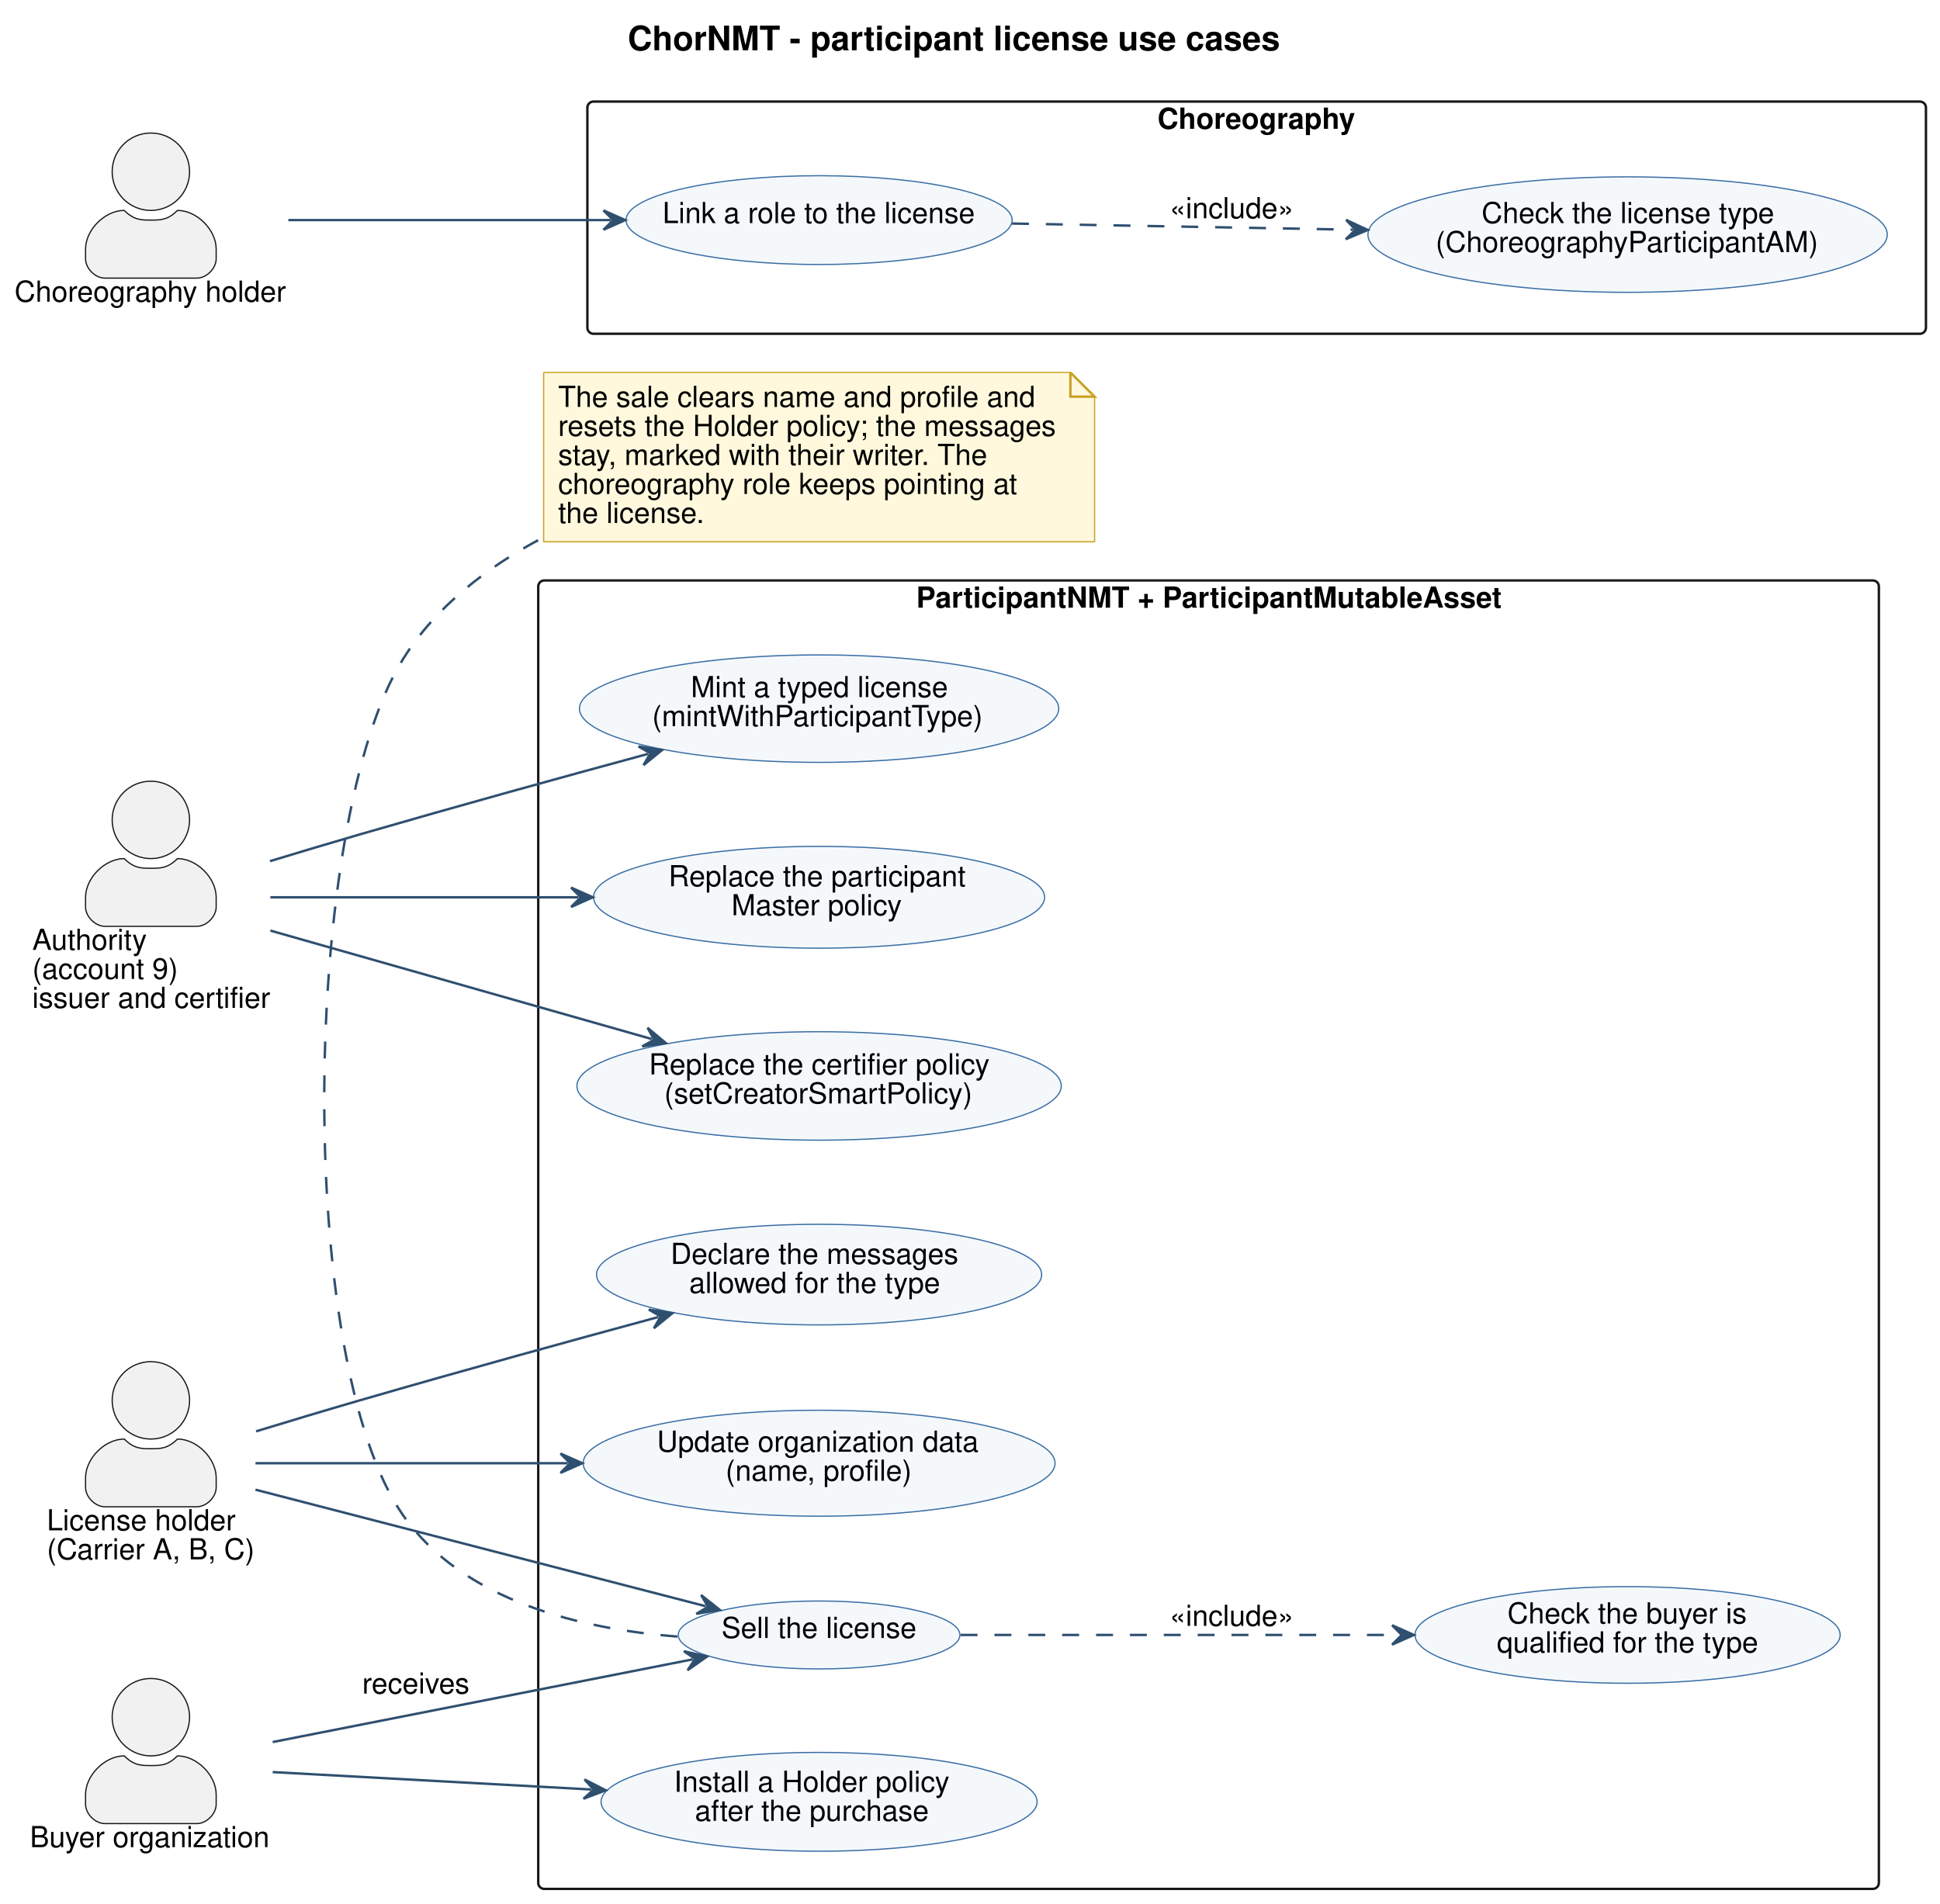
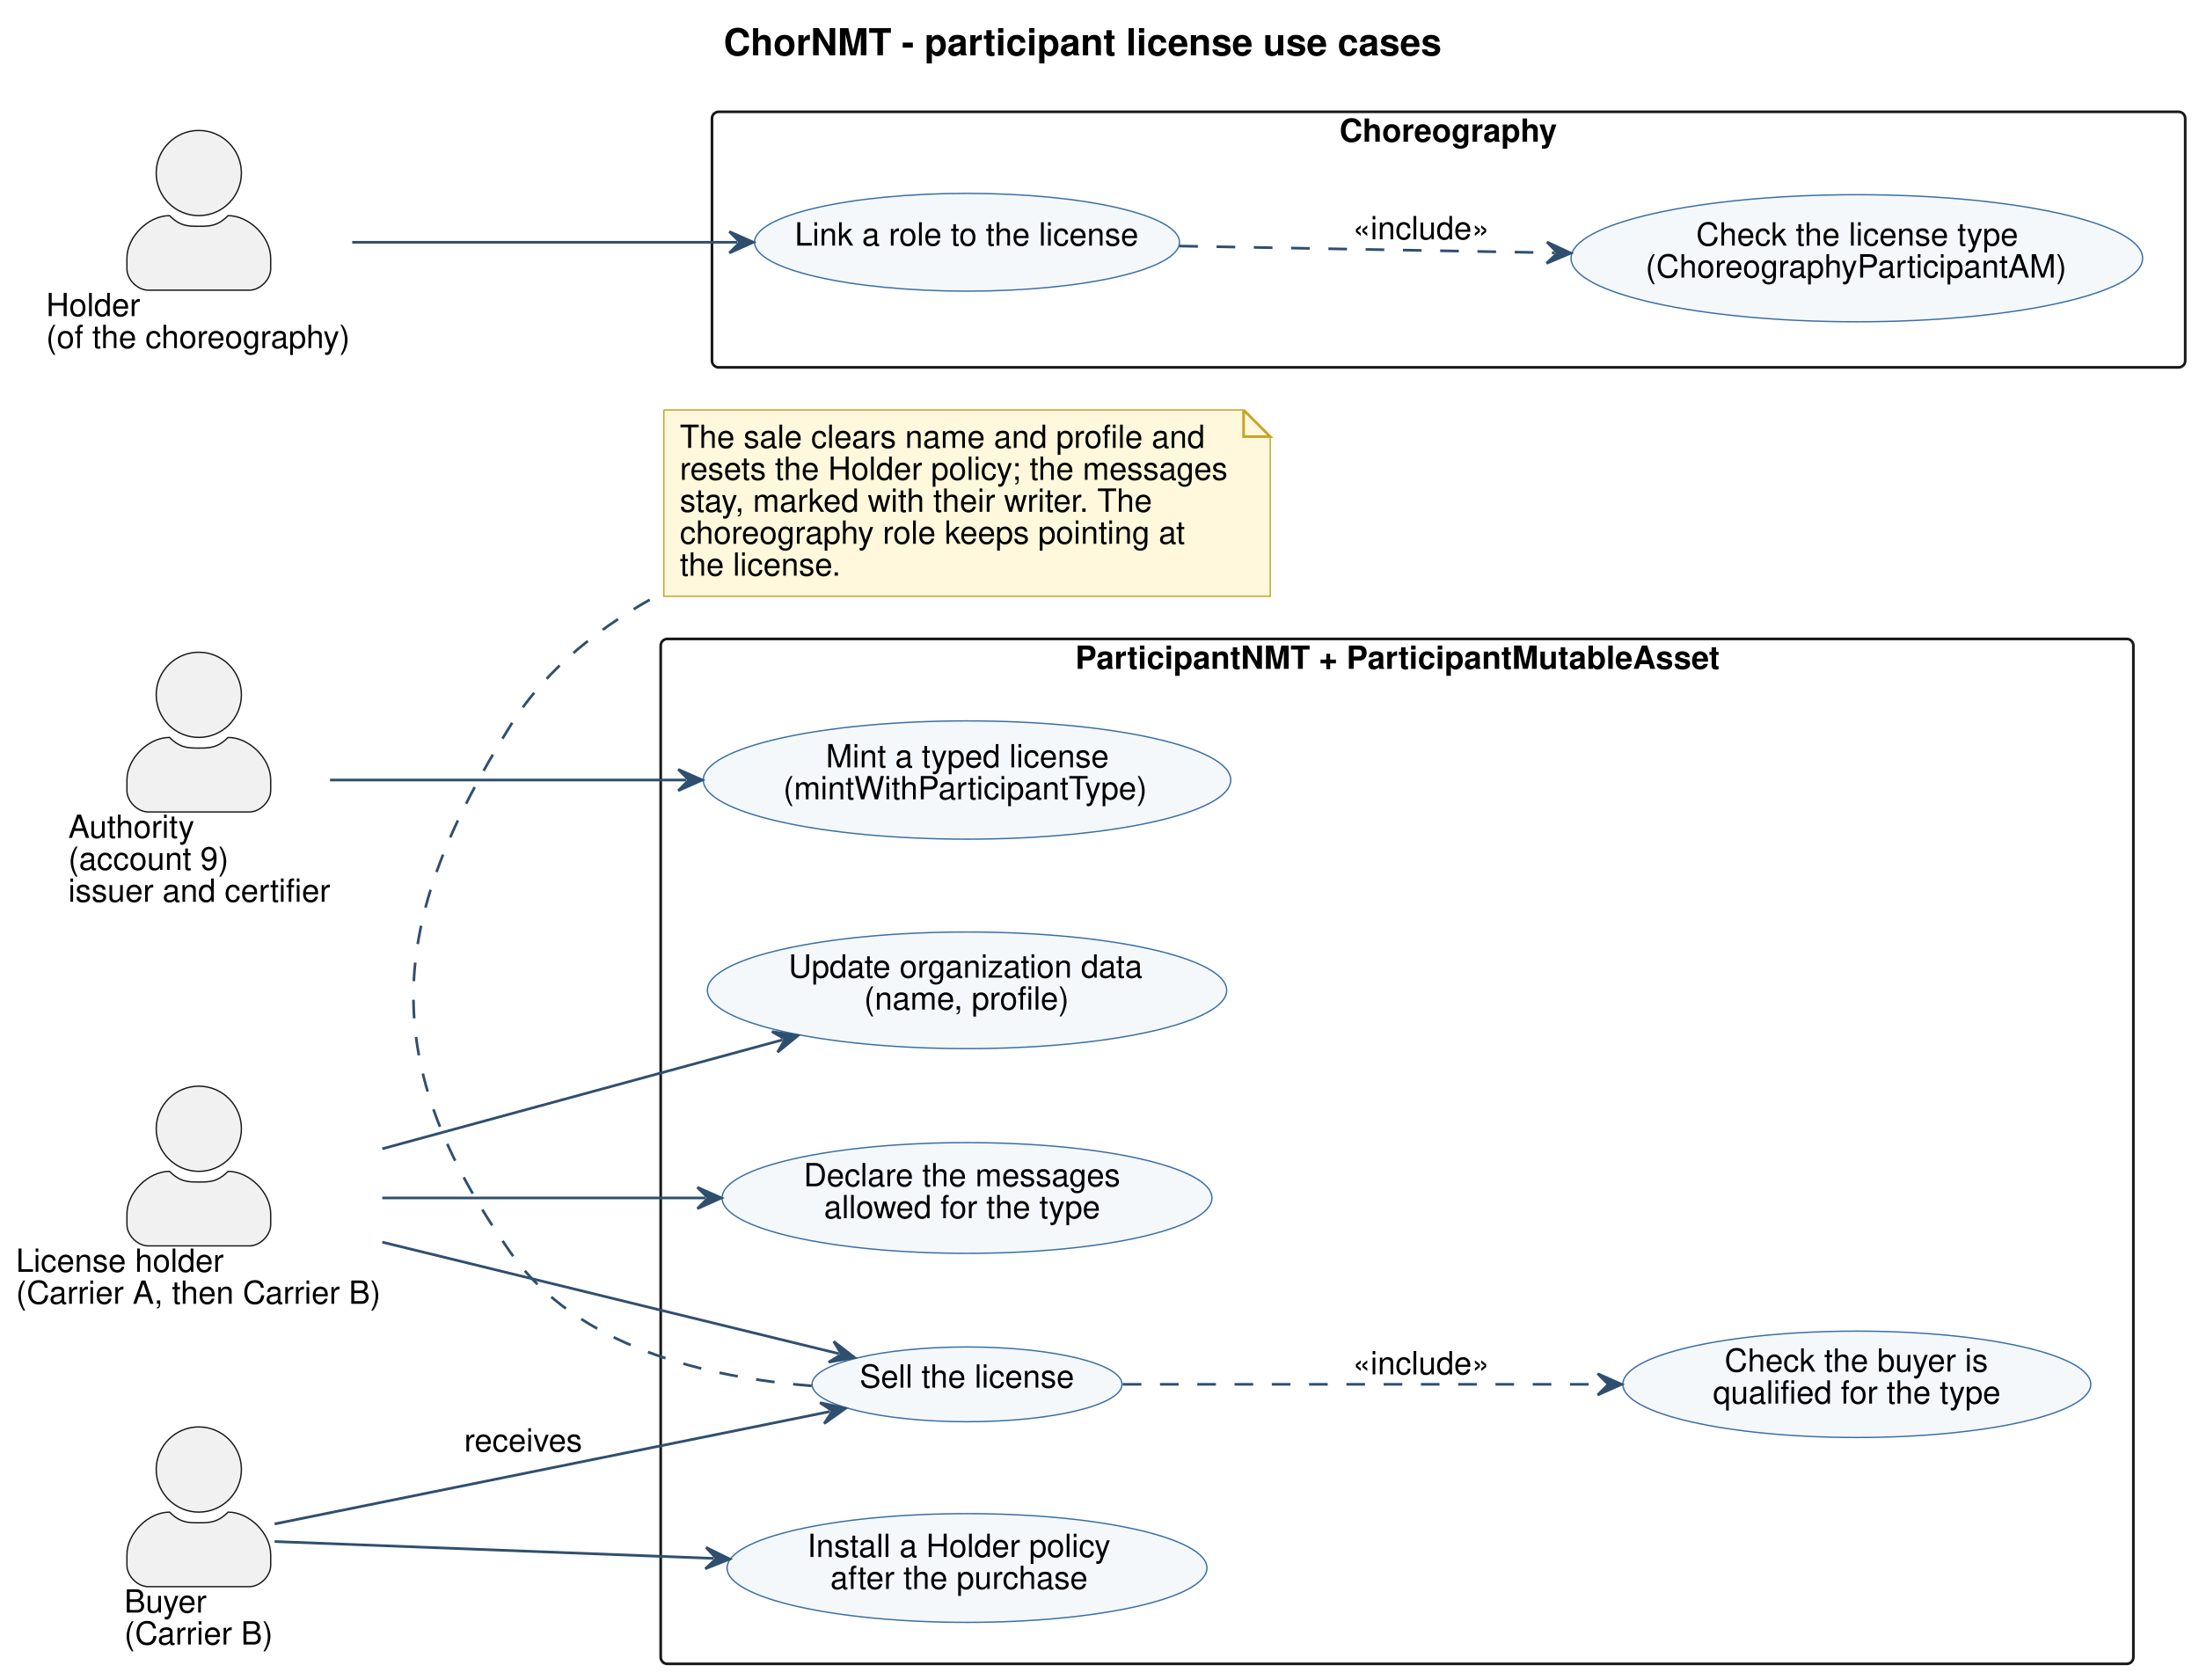
- <svg xmlns="http://www.w3.org/2000/svg" contentStyleType="text/css" height="787px" preserveAspectRatio="none" style="width:802px;height:787px;background:#FFFFFF;" version="1.1" viewBox="0 0 802 787" width="802px" zoomAndPan="magnify">
+ <svg xmlns="http://www.w3.org/2000/svg" contentStyleType="text/css" height="631px" preserveAspectRatio="none" style="width:826px;height:631px;background:#FFFFFF;" version="1.1" viewBox="0 0 826 631" width="826px" zoomAndPan="magnify">
  <defs />
  <g>
-     <text fill="#000000" font-family="Helvetica" font-size="14" font-weight="bold" lengthAdjust="spacing" textLength="269.192" x="259.499" y="20.78">ChorNMT - participant license use cases</text>
+     <text fill="#000000" font-family="Helvetica" font-size="14" font-weight="bold" lengthAdjust="spacing" textLength="269.192" x="271.814" y="20.78">ChorNMT - participant license use cases</text>
    <g id="cluster_ParticipantNMT + ParticipantMutableAsset">
-       <rect fill="none" height="541" rx="2.5" ry="2.5" style="stroke:#181818;stroke-width:1.0;" width="554.22" x="222.51" y="240" />
-       <text fill="#000000" font-family="Helvetica" font-size="12" font-weight="bold" lengthAdjust="spacing" textLength="241.717" x="378.762" y="251.24">ParticipantNMT + ParticipantMutableAsset</text>
+       <rect fill="none" height="385" rx="2.5" ry="2.5" style="stroke:#181818;stroke-width:1.0;" width="553.17" x="248.18" y="240" />
+       <text fill="#000000" font-family="Helvetica" font-size="12" font-weight="bold" lengthAdjust="spacing" textLength="241.717" x="403.907" y="251.24">ParticipantNMT + ParticipantMutableAsset</text>
    </g>
    <g id="cluster_Choreography">
-       <rect fill="none" height="96" rx="2.5" ry="2.5" style="stroke:#181818;stroke-width:1.0;" width="553.37" x="242.82" y="42" />
-       <text fill="#000000" font-family="Helvetica" font-size="12" font-weight="bold" lengthAdjust="spacing" textLength="82.008" x="478.501" y="53.24">Choreography</text>
+       <rect fill="none" height="96" rx="2.5" ry="2.5" style="stroke:#181818;stroke-width:1.0;" width="553.38" x="267.44" y="42" />
+       <text fill="#000000" font-family="Helvetica" font-size="12" font-weight="bold" lengthAdjust="spacing" textLength="82.008" x="503.126" y="53.24">Choreography</text>
    </g>
    <g id="elem_UC_Mint">
-       <ellipse cx="338.621" cy="293.002" fill="#F4F8FB" rx="99.061" ry="22.212" style="stroke:#3A6EA5;stroke-width:0.5;" />
-       <text fill="#000000" font-family="Helvetica" font-size="12" lengthAdjust="spacing" textLength="106.055" x="285.593" y="288.242">Mint a typed license</text>
-       <text fill="#000000" font-family="Helvetica" font-size="12" lengthAdjust="spacing" textLength="138.035" x="269.603" y="300.242">(mintWithParticipantType)</text>
-     </g>
-     <g id="elem_UC_Master">
-       <ellipse cx="338.615" cy="370.995" fill="#F4F8FB" rx="93.225" ry="21.045" style="stroke:#3A6EA5;stroke-width:0.5;" />
-       <text fill="#000000" font-family="Helvetica" font-size="12" lengthAdjust="spacing" textLength="122.742" x="276.361" y="366.434">Replace the participant</text>
-       <text fill="#000000" font-family="Helvetica" font-size="12" lengthAdjust="spacing" textLength="70.688" x="302.389" y="378.434">Master policy</text>
-     </g>
-     <g id="elem_UC_Certifier">
-       <ellipse cx="338.617" cy="449.003" fill="#F4F8FB" rx="100.117" ry="22.423" style="stroke:#3A6EA5;stroke-width:0.5;" />
-       <text fill="#000000" font-family="Helvetica" font-size="12" lengthAdjust="spacing" textLength="140.731" x="268.251" y="444.244">Replace the certifier policy</text>
-       <text fill="#000000" font-family="Helvetica" font-size="12" lengthAdjust="spacing" textLength="128.027" x="274.603" y="456.244">(setCreatorSmartPolicy)</text>
+       <ellipse cx="363.241" cy="293.002" fill="#F4F8FB" rx="99.061" ry="22.212" style="stroke:#3A6EA5;stroke-width:0.5;" />
+       <text fill="#000000" font-family="Helvetica" font-size="12" lengthAdjust="spacing" textLength="106.055" x="310.213" y="288.242">Mint a typed license</text>
+       <text fill="#000000" font-family="Helvetica" font-size="12" lengthAdjust="spacing" textLength="138.035" x="294.223" y="300.242">(mintWithParticipantType)</text>
    </g>
    <g id="elem_UC_Messages">
-       <ellipse cx="338.616" cy="527.001" fill="#F4F8FB" rx="92.006" ry="20.801" style="stroke:#3A6EA5;stroke-width:0.5;" />
-       <text fill="#000000" font-family="Helvetica" font-size="12" lengthAdjust="spacing" textLength="119.391" x="277.246" y="522.608">Declare the messages</text>
-       <text fill="#000000" font-family="Helvetica" font-size="12" lengthAdjust="spacing" textLength="104.062" x="284.91" y="534.608">allowed for the type</text>
+       <ellipse cx="363.236" cy="450.001" fill="#F4F8FB" rx="92.006" ry="20.801" style="stroke:#3A6EA5;stroke-width:0.5;" />
+       <text fill="#000000" font-family="Helvetica" font-size="12" lengthAdjust="spacing" textLength="119.391" x="301.866" y="445.608">Declare the messages</text>
+       <text fill="#000000" font-family="Helvetica" font-size="12" lengthAdjust="spacing" textLength="104.062" x="309.53" y="457.608">allowed for the type</text>
    </g>
    <g id="elem_UC_Data">
-       <ellipse cx="338.621" cy="604.996" fill="#F4F8FB" rx="97.531" ry="21.906" style="stroke:#3A6EA5;stroke-width:0.5;" />
-       <text fill="#000000" font-family="Helvetica" font-size="12" lengthAdjust="spacing" textLength="134.098" x="271.572" y="600.236">Update organization data</text>
-       <text fill="#000000" font-family="Helvetica" font-size="12" lengthAdjust="spacing" textLength="77.361" x="299.94" y="612.236">(name, profile)</text>
+       <ellipse cx="363.241" cy="371.996" fill="#F4F8FB" rx="97.531" ry="21.906" style="stroke:#3A6EA5;stroke-width:0.5;" />
+       <text fill="#000000" font-family="Helvetica" font-size="12" lengthAdjust="spacing" textLength="134.098" x="296.192" y="367.236">Update organization data</text>
+       <text fill="#000000" font-family="Helvetica" font-size="12" lengthAdjust="spacing" textLength="77.361" x="324.56" y="379.236">(name, profile)</text>
    </g>
    <g id="elem_UC_Sell">
-       <ellipse cx="338.617" cy="676.003" fill="#F4F8FB" rx="58.217" ry="14.043" style="stroke:#3A6EA5;stroke-width:0.5;" />
-       <text fill="#000000" font-family="Helvetica" font-size="12" lengthAdjust="spacing" textLength="80.713" x="298.261" y="677.244">Sell the license</text>
+       <ellipse cx="363.237" cy="520.003" fill="#F4F8FB" rx="58.217" ry="14.043" style="stroke:#3A6EA5;stroke-width:0.5;" />
+       <text fill="#000000" font-family="Helvetica" font-size="12" lengthAdjust="spacing" textLength="80.713" x="322.881" y="521.244">Sell the license</text>
    </g>
    <g id="elem_UC_Qualified">
-       <ellipse cx="672.848" cy="675.995" fill="#F4F8FB" rx="87.878" ry="19.976" style="stroke:#3A6EA5;stroke-width:0.5;" />
-       <text fill="#000000" font-family="Helvetica" font-size="12" lengthAdjust="spacing" textLength="99.381" x="623.157" y="671.236">Check the buyer is</text>
-       <text fill="#000000" font-family="Helvetica" font-size="12" lengthAdjust="spacing" textLength="108.07" x="618.812" y="683.236">qualified for the type</text>
+       <ellipse cx="697.468" cy="519.995" fill="#F4F8FB" rx="87.878" ry="19.976" style="stroke:#3A6EA5;stroke-width:0.5;" />
+       <text fill="#000000" font-family="Helvetica" font-size="12" lengthAdjust="spacing" textLength="99.381" x="647.777" y="515.236">Check the buyer is</text>
+       <text fill="#000000" font-family="Helvetica" font-size="12" lengthAdjust="spacing" textLength="108.07" x="643.433" y="527.236">qualified for the type</text>
    </g>
    <g id="elem_UC_Holder">
-       <ellipse cx="338.616" cy="744.995" fill="#F4F8FB" rx="90.126" ry="20.425" style="stroke:#3A6EA5;stroke-width:0.5;" />
-       <text fill="#000000" font-family="Helvetica" font-size="12" lengthAdjust="spacing" textLength="114.053" x="278.609" y="740.862">Install a Holder policy</text>
-       <text fill="#000000" font-family="Helvetica" font-size="12" lengthAdjust="spacing" textLength="96.727" x="287.272" y="752.862">after the purchase</text>
+       <ellipse cx="363.236" cy="588.995" fill="#F4F8FB" rx="90.126" ry="20.425" style="stroke:#3A6EA5;stroke-width:0.5;" />
+       <text fill="#000000" font-family="Helvetica" font-size="12" lengthAdjust="spacing" textLength="114.053" x="303.229" y="584.862">Install a Holder policy</text>
+       <text fill="#000000" font-family="Helvetica" font-size="12" lengthAdjust="spacing" textLength="96.727" x="311.892" y="596.862">after the purchase</text>
    </g>
    <g id="elem_UC_Link">
-       <ellipse cx="338.616" cy="91.001" fill="#F4F8FB" rx="79.806" ry="18.361" style="stroke:#3A6EA5;stroke-width:0.5;" />
-       <text fill="#000000" font-family="Helvetica" font-size="12" lengthAdjust="spacing" textLength="129.41" x="273.911" y="92.242">Link a role to the license</text>
+       <ellipse cx="363.236" cy="91.001" fill="#F4F8FB" rx="79.806" ry="18.361" style="stroke:#3A6EA5;stroke-width:0.5;" />
+       <text fill="#000000" font-family="Helvetica" font-size="12" lengthAdjust="spacing" textLength="129.41" x="298.531" y="92.242">Link a role to the license</text>
    </g>
    <g id="elem_UC_Type">
-       <ellipse cx="672.854" cy="96.999" fill="#F4F8FB" rx="107.344" ry="23.869" style="stroke:#3A6EA5;stroke-width:0.5;" />
-       <text fill="#000000" font-family="Helvetica" font-size="12" lengthAdjust="spacing" textLength="120.732" x="612.488" y="92.239">Check the license type</text>
-       <text fill="#000000" font-family="Helvetica" font-size="12" lengthAdjust="spacing" textLength="158.736" x="593.486" y="104.239">(ChoreographyParticipantAM)</text>
+       <ellipse cx="697.474" cy="96.999" fill="#F4F8FB" rx="107.344" ry="23.869" style="stroke:#3A6EA5;stroke-width:0.5;" />
+       <text fill="#000000" font-family="Helvetica" font-size="12" lengthAdjust="spacing" textLength="120.732" x="637.108" y="92.239">Check the license type</text>
+       <text fill="#000000" font-family="Helvetica" font-size="12" lengthAdjust="spacing" textLength="158.736" x="618.106" y="104.239">(ChoreographyParticipantAM)</text>
    </g>
    <g id="elem_Authority">
-       <ellipse cx="62.37" cy="339" fill="#F1F1F1" rx="16" ry="16" style="stroke:#181818;stroke-width:0.5;" />
-       <path d="M62.37,359 C66.37,359 69.37,359 73.37,355 C81.37,355 89.37,363 89.37,371 L89.37,375 C89.37,379 85.37,383 81.37,383 L43.37,383 C39.37,383 35.37,379 35.37,375 L35.37,371 C35.37,363 43.37,355 51.37,355 C55.37,359 58.37,359 62.37,359 " fill="#F1F1F1" style="stroke:#181818;stroke-width:0.5;" />
-       <text fill="#000000" font-family="Helvetica" font-size="12" lengthAdjust="spacing" textLength="47.355" x="13.35" y="392.74">Authority</text>
-       <text fill="#000000" font-family="Helvetica" font-size="12" lengthAdjust="spacing" textLength="60.029" x="13.35" y="404.74">(account 9)</text>
-       <text fill="#000000" font-family="Helvetica" font-size="12" lengthAdjust="spacing" textLength="98.039" x="13.35" y="416.74">issuer and certifier</text>
+       <ellipse cx="74.68" cy="261" fill="#F1F1F1" rx="16" ry="16" style="stroke:#181818;stroke-width:0.5;" />
+       <path d="M74.68,281 C78.68,281 81.68,281 85.68,277 C93.68,277 101.68,285 101.68,293 L101.68,297 C101.68,301 97.68,305 93.68,305 L55.679,305 C51.679,305 47.679,301 47.679,297 L47.679,293 C47.679,285 55.679,277 63.679,277 C67.68,281 70.68,281 74.68,281 " fill="#F1F1F1" style="stroke:#181818;stroke-width:0.5;" />
+       <text fill="#000000" font-family="Helvetica" font-size="12" lengthAdjust="spacing" textLength="47.355" x="25.66" y="314.74">Authority</text>
+       <text fill="#000000" font-family="Helvetica" font-size="12" lengthAdjust="spacing" textLength="60.029" x="25.66" y="326.74">(account 9)</text>
+       <text fill="#000000" font-family="Helvetica" font-size="12" lengthAdjust="spacing" textLength="98.039" x="25.66" y="338.74">issuer and certifier</text>
    </g>
    <g id="elem_LicenseHolder">
-       <ellipse cx="62.372" cy="579" fill="#F1F1F1" rx="16" ry="16" style="stroke:#181818;stroke-width:0.5;" />
-       <path d="M62.372,599 C66.372,599 69.372,599 73.372,595 C81.372,595 89.372,603 89.372,611 L89.372,615 C89.372,619 85.372,623 81.372,623 L43.372,623 C39.372,623 35.372,619 35.372,615 L35.372,611 C35.372,603 43.372,595 51.372,595 C55.372,599 58.372,599 62.372,599 " fill="#F1F1F1" style="stroke:#181818;stroke-width:0.5;" />
-       <text fill="#000000" font-family="Helvetica" font-size="12" lengthAdjust="spacing" textLength="78.053" x="19.37" y="632.74">License holder</text>
-       <text fill="#000000" font-family="Helvetica" font-size="12" lengthAdjust="spacing" textLength="86.004" x="19.37" y="644.74">(Carrier A, B, C)</text>
+       <ellipse cx="74.681" cy="424" fill="#F1F1F1" rx="16" ry="16" style="stroke:#181818;stroke-width:0.5;" />
+       <path d="M74.681,444 C78.681,444 81.681,444 85.681,440 C93.681,440 101.681,448 101.681,456 L101.681,460 C101.681,464 97.681,468 93.681,468 L55.681,468 C51.681,468 47.681,464 47.681,460 L47.681,456 C47.681,448 55.681,440 63.681,440 C67.681,444 70.681,444 74.681,444 " fill="#F1F1F1" style="stroke:#181818;stroke-width:0.5;" />
+       <text fill="#000000" font-family="Helvetica" font-size="12" lengthAdjust="spacing" textLength="78.053" x="6" y="477.74">License holder</text>
+       <text fill="#000000" font-family="Helvetica" font-size="12" lengthAdjust="spacing" textLength="137.361" x="6" y="489.74">(Carrier A, then Carrier B)</text>
    </g>
    <g id="elem_Buyer">
-       <ellipse cx="62.37" cy="710" fill="#F1F1F1" rx="16" ry="16" style="stroke:#181818;stroke-width:0.5;" />
-       <path d="M62.37,730 C66.37,730 69.37,730 73.37,726 C81.37,726 89.37,734 89.37,742 L89.37,746 C89.37,750 85.37,754 81.37,754 L43.37,754 C39.37,754 35.37,750 35.37,746 L35.37,742 C35.37,734 43.37,726 51.37,726 C55.37,730 58.37,730 62.37,730 " fill="#F1F1F1" style="stroke:#181818;stroke-width:0.5;" />
-       <text fill="#000000" font-family="Helvetica" font-size="12" lengthAdjust="spacing" textLength="100.061" x="12.34" y="763.74">Buyer organization</text>
+       <ellipse cx="74.679" cy="552" fill="#F1F1F1" rx="16" ry="16" style="stroke:#181818;stroke-width:0.5;" />
+       <path d="M74.679,572 C78.679,572 81.679,572 85.679,568 C93.679,568 101.679,576 101.679,584 L101.679,588 C101.679,592 97.679,596 93.679,596 L55.679,596 C51.679,596 47.679,592 47.679,588 L47.679,584 C47.679,576 55.679,568 63.679,568 C67.679,572 70.679,572 74.679,572 " fill="#F1F1F1" style="stroke:#181818;stroke-width:0.5;" />
+       <text fill="#000000" font-family="Helvetica" font-size="12" lengthAdjust="spacing" textLength="31.348" x="46.68" y="605.74">Buyer</text>
+       <text fill="#000000" font-family="Helvetica" font-size="12" lengthAdjust="spacing" textLength="55.998" x="46.68" y="617.74">(Carrier B)</text>
    </g>
    <g id="elem_ChoreoHolder">
-       <ellipse cx="62.37" cy="71" fill="#F1F1F1" rx="16" ry="16" style="stroke:#181818;stroke-width:0.5;" />
-       <path d="M62.37,91 C66.37,91 69.37,91 73.37,87 C81.37,87 89.37,95 89.37,103 L89.37,107 C89.37,111 85.37,115 81.37,115 L43.37,115 C39.37,115 35.37,111 35.37,107 L35.37,103 C35.37,95 43.37,87 51.37,87 C55.37,91 58.37,91 62.37,91 " fill="#F1F1F1" style="stroke:#181818;stroke-width:0.5;" />
-       <text fill="#000000" font-family="Helvetica" font-size="12" lengthAdjust="spacing" textLength="112.74" x="6" y="124.74">Choreography holder</text>
+       <ellipse cx="74.676" cy="65" fill="#F1F1F1" rx="16" ry="16" style="stroke:#181818;stroke-width:0.5;" />
+       <path d="M74.676,85 C78.676,85 81.676,85 85.676,81 C93.676,81 101.676,89 101.676,97 L101.676,101 C101.676,105 97.676,109 93.676,109 L55.676,109 C51.676,109 47.676,105 47.676,101 L47.676,97 C47.676,89 55.676,81 63.676,81 C67.676,85 70.676,85 74.676,85 " fill="#F1F1F1" style="stroke:#181818;stroke-width:0.5;" />
+       <text fill="#000000" font-family="Helvetica" font-size="12" lengthAdjust="spacing" textLength="35.35" x="17.31" y="118.74">Holder</text>
+       <text fill="#000000" font-family="Helvetica" font-size="12" lengthAdjust="spacing" textLength="114.732" x="17.31" y="130.74">(of the choreography)</text>
    </g>
-     <g id="elem_GMN29">
-       <path d="M224.74,154 L224.74,224 L452.506,224 L452.506,164 L442.506,154 L224.74,154 " fill="#FFF8DC" style="stroke:#C9A227;stroke-width:0.5;" />
-       <path d="M442.506,154 L442.506,164 L452.506,164 L442.506,154 " fill="#FFF8DC" style="stroke:#C9A227;stroke-width:1.0;" />
-       <text fill="#000000" font-family="Helvetica" font-size="12" lengthAdjust="spacing" textLength="197.449" x="230.74" y="168.24">The sale clears name and profile and</text>
-       <text fill="#000000" font-family="Helvetica" font-size="12" lengthAdjust="spacing" textLength="206.766" x="230.74" y="180.24">resets the Holder policy; the messages</text>
-       <text fill="#000000" font-family="Helvetica" font-size="12" lengthAdjust="spacing" textLength="180.053" x="230.74" y="192.24">stay, marked with their writer. The</text>
-       <text fill="#000000" font-family="Helvetica" font-size="12" lengthAdjust="spacing" textLength="190.793" x="230.74" y="204.24">choreography role keeps pointing at</text>
-       <text fill="#000000" font-family="Helvetica" font-size="12" lengthAdjust="spacing" textLength="60.703" x="230.74" y="216.24">the license.</text>
+     <g id="elem_GMN25">
+       <path d="M249.36,154 L249.36,224 L477.126,224 L477.126,164 L467.126,154 L249.36,154 " fill="#FFF8DC" style="stroke:#C9A227;stroke-width:0.5;" />
+       <path d="M467.126,154 L467.126,164 L477.126,164 L467.126,154 " fill="#FFF8DC" style="stroke:#C9A227;stroke-width:1.0;" />
+       <text fill="#000000" font-family="Helvetica" font-size="12" lengthAdjust="spacing" textLength="197.449" x="255.36" y="168.24">The sale clears name and profile and</text>
+       <text fill="#000000" font-family="Helvetica" font-size="12" lengthAdjust="spacing" textLength="206.766" x="255.36" y="180.24">resets the Holder policy; the messages</text>
+       <text fill="#000000" font-family="Helvetica" font-size="12" lengthAdjust="spacing" textLength="180.053" x="255.36" y="192.24">stay, marked with their writer. The</text>
+       <text fill="#000000" font-family="Helvetica" font-size="12" lengthAdjust="spacing" textLength="190.793" x="255.36" y="204.24">choreography role keeps pointing at</text>
+       <text fill="#000000" font-family="Helvetica" font-size="12" lengthAdjust="spacing" textLength="60.703" x="255.36" y="216.24">the license.</text>
    </g>
    <g id="link_Authority_UC_Mint">
-       <path d="M111.61,356.06 C123.71,352.38 136.69,348.49 148.74,345 C190.23,332.97 231.249,321.651 267.889,311.711 " fill="none" id="Authority-to-UC_Mint" style="stroke:#2F4F6F;stroke-width:1.0;" />
-       <polygon fill="#2F4F6F" points="273.68,310.14,263.947,308.636,268.854,311.449,266.041,316.357,273.68,310.14" style="stroke:#2F4F6F;stroke-width:1.0;" />
-     </g>
-     <g id="link_Authority_UC_Master">
-       <path d="M111.77,371 C148.6,371 194.39,371 239.09,371 " fill="none" id="Authority-to-UC_Master" style="stroke:#2F4F6F;stroke-width:1.0;" />
-       <polygon fill="#2F4F6F" points="245.09,371,236.09,367,240.09,371,236.09,375,245.09,371" style="stroke:#2F4F6F;stroke-width:1.0;" />
-     </g>
-     <g id="link_Authority_UC_Certifier">
-       <path d="M111.77,384.77 C157.29,397.71 219.889,415.519 269.479,429.619 " fill="none" id="Authority-to-UC_Certifier" style="stroke:#2F4F6F;stroke-width:1.0;" />
-       <polygon fill="#2F4F6F" points="275.25,431.26,267.687,424.951,270.441,429.892,265.499,432.646,275.25,431.26" style="stroke:#2F4F6F;stroke-width:1.0;" />
+       <path d="M123.97,293 C162.09,293 210.54,293 257.77,293 " fill="none" id="Authority-to-UC_Mint" style="stroke:#2F4F6F;stroke-width:1.0;" />
+       <polygon fill="#2F4F6F" points="263.77,293,254.77,289,258.77,293,254.77,297,263.77,293" style="stroke:#2F4F6F;stroke-width:1.0;" />
    </g>
    <g id="link_LicenseHolder_UC_Messages">
-       <path d="M105.86,591.81 C119.53,587.64 134.75,583.05 148.74,579 C191.86,566.5 234.939,554.639 272.169,544.549 " fill="none" id="LicenseHolder-to-UC_Messages" style="stroke:#2F4F6F;stroke-width:1.0;" />
-       <polygon fill="#2F4F6F" points="277.96,542.98,268.227,541.473,273.134,544.288,270.32,549.195,277.96,542.98" style="stroke:#2F4F6F;stroke-width:1.0;" />
+       <path d="M143.59,450 C181.66,450 223.65,450 264.96,450 " fill="none" id="LicenseHolder-to-UC_Messages" style="stroke:#2F4F6F;stroke-width:1.0;" />
+       <polygon fill="#2F4F6F" points="270.96,450,261.96,446,265.96,450,261.96,454,270.96,450" style="stroke:#2F4F6F;stroke-width:1.0;" />
    </g>
    <g id="link_LicenseHolder_UC_Data">
-       <path d="M105.62,605 C141.53,605 188.47,605 234.71,605 " fill="none" id="LicenseHolder-to-UC_Data" style="stroke:#2F4F6F;stroke-width:1.0;" />
-       <polygon fill="#2F4F6F" points="240.71,605,231.71,601,235.71,605,231.71,609,240.71,605" style="stroke:#2F4F6F;stroke-width:1.0;" />
+       <path d="M143.59,431.52 C190.93,418.63 247.821,403.146 293.931,390.596 " fill="none" id="LicenseHolder-to-UC_Data" style="stroke:#2F4F6F;stroke-width:1.0;" />
+       <polygon fill="#2F4F6F" points="299.72,389.02,289.985,387.524,294.896,390.333,292.086,395.243,299.72,389.02" style="stroke:#2F4F6F;stroke-width:1.0;" />
    </g>
    <g id="link_LicenseHolder_UC_Sell">
-       <path d="M105.62,615.94 C157.91,629.47 240.492,650.856 291.752,664.126 " fill="none" id="LicenseHolder-to-UC_Sell" style="stroke:#2F4F6F;stroke-width:1.0;" />
-       <polygon fill="#2F4F6F" points="297.56,665.63,289.85,659.502,292.72,664.377,287.845,667.247,297.56,665.63" style="stroke:#2F4F6F;stroke-width:1.0;" />
+       <path d="M143.59,466.59 C198.71,480.05 268.791,497.176 315.131,508.496 " fill="none" id="LicenseHolder-to-UC_Sell" style="stroke:#2F4F6F;stroke-width:1.0;" />
+       <polygon fill="#2F4F6F" points="320.96,509.92,313.166,503.899,316.103,508.733,311.268,511.67,320.96,509.92" style="stroke:#2F4F6F;stroke-width:1.0;" />
    </g>
    <g id="link_UC_Sell_UC_Qualified">
-       <path d="M397.11,676 C448.74,676 519.3,676 578.5,676 " fill="none" id="UC_Sell-to-UC_Qualified" style="stroke:#2F4F6F;stroke-width:1.0;stroke-dasharray:7.0,7.0;" />
-       <polygon fill="#2F4F6F" points="584.5,676,575.5,672,579.5,676,575.5,680,584.5,676" style="stroke:#2F4F6F;stroke-width:1.0;" />
-       <text fill="#000000" font-family="Helvetica" font-size="12" lengthAdjust="spacing" textLength="51.375" x="483.51" y="672.24">«include»</text>
+       <path d="M421.73,520 C473.36,520 543.92,520 603.12,520 " fill="none" id="UC_Sell-to-UC_Qualified" style="stroke:#2F4F6F;stroke-width:1.0;stroke-dasharray:7.0,7.0;" />
+       <polygon fill="#2F4F6F" points="609.12,520,600.12,516,604.12,520,600.12,524,609.12,520" style="stroke:#2F4F6F;stroke-width:1.0;" />
+       <text fill="#000000" font-family="Helvetica" font-size="12" lengthAdjust="spacing" textLength="51.375" x="508.13" y="516.24">«include»</text>
    </g>
    <g id="link_Buyer_UC_Holder">
-       <path d="M112.72,732.7 C150.96,734.79 198.939,737.412 244.419,739.902 " fill="none" id="Buyer-to-UC_Holder" style="stroke:#2F4F6F;stroke-width:1.0;" />
-       <polygon fill="#2F4F6F" points="250.41,740.23,241.642,735.744,245.417,739.957,241.205,743.732,250.41,740.23" style="stroke:#2F4F6F;stroke-width:1.0;" />
+       <path d="M103.16,579.05 C142.17,580.55 209.404,583.129 268.084,585.389 " fill="none" id="Buyer-to-UC_Holder" style="stroke:#2F4F6F;stroke-width:1.0;" />
+       <polygon fill="#2F4F6F" points="274.08,585.62,265.241,581.277,269.084,585.428,264.933,589.271,274.08,585.62" style="stroke:#2F4F6F;stroke-width:1.0;" />
    </g>
    <g id="link_Buyer_UC_Sell">
-       <path d="M112.72,720.28 C163.76,710.23 236.923,695.83 286.423,686.08 " fill="none" id="Buyer-to-UC_Sell" style="stroke:#2F4F6F;stroke-width:1.0;" />
-       <polygon fill="#2F4F6F" points="292.31,684.92,282.707,682.735,287.404,685.886,284.253,690.584,292.31,684.92" style="stroke:#2F4F6F;stroke-width:1.0;" />
-       <text fill="#000000" font-family="Helvetica" font-size="12" lengthAdjust="spacing" textLength="44.684" x="149.74" y="700.24">receives</text>
+       <path d="M103.16,572.44 C152.75,562.4 251.739,542.371 311.739,530.221 " fill="none" id="Buyer-to-UC_Sell" style="stroke:#2F4F6F;stroke-width:1.0;" />
+       <polygon fill="#2F4F6F" points="317.62,529.03,308.005,526.896,312.719,530.022,309.593,534.737,317.62,529.03" style="stroke:#2F4F6F;stroke-width:1.0;" />
+       <text fill="#000000" font-family="Helvetica" font-size="12" lengthAdjust="spacing" textLength="44.684" x="174.36" y="545.24">receives</text>
    </g>
    <g id="link_ChoreoHolder_UC_Link">
-       <path d="M119.2,91 C159.29,91 207.9,91 252.48,91 " fill="none" id="ChoreoHolder-to-UC_Link" style="stroke:#2F4F6F;stroke-width:1.0;" />
-       <polygon fill="#2F4F6F" points="258.48,91,249.48,87,253.48,91,249.48,95,258.48,91" style="stroke:#2F4F6F;stroke-width:1.0;" />
+       <path d="M132.3,91 C175.36,91 229.15,91 276.97,91 " fill="none" id="ChoreoHolder-to-UC_Link" style="stroke:#2F4F6F;stroke-width:1.0;" />
+       <polygon fill="#2F4F6F" points="282.97,91,273.97,87,277.97,91,273.97,95,282.97,91" style="stroke:#2F4F6F;stroke-width:1.0;" />
    </g>
    <g id="link_UC_Link_UC_Type">
-       <path d="M418.36,92.42 C462.3,93.22 511.641,94.112 559.401,94.972 " fill="none" id="UC_Link-to-UC_Type" style="stroke:#2F4F6F;stroke-width:1.0;stroke-dasharray:7.0,7.0;" />
-       <polygon fill="#2F4F6F" points="565.4,95.08,556.473,90.919,560.401,94.99,556.329,98.917,565.4,95.08" style="stroke:#2F4F6F;stroke-width:1.0;" />
-       <text fill="#000000" font-family="Helvetica" font-size="12" lengthAdjust="spacing" textLength="51.375" x="483.51" y="90.24">«include»</text>
+       <path d="M442.98,92.42 C486.92,93.22 536.261,94.112 584.021,94.972 " fill="none" id="UC_Link-to-UC_Type" style="stroke:#2F4F6F;stroke-width:1.0;stroke-dasharray:7.0,7.0;" />
+       <polygon fill="#2F4F6F" points="590.02,95.08,581.093,90.919,585.021,94.99,580.949,98.917,590.02,95.08" style="stroke:#2F4F6F;stroke-width:1.0;" />
+       <text fill="#000000" font-family="Helvetica" font-size="12" lengthAdjust="spacing" textLength="51.375" x="508.13" y="89.88">«include»</text>
    </g>
-     <g id="link_UC_Sell_GMN29">
-       <path d="M280.04,676.68 C240.65,673.61 191.55,662.15 166.62,626.5 C121.54,562.03 124.88,339.17 166.62,272.5 C180.28,250.7 201.43,234.44 224.28,222.37 " fill="none" id="UC_Sell-GMN29" style="stroke:#2F4F6F;stroke-width:1.0;stroke-dasharray:7.0,7.0;" />
+     <g id="link_UC_Sell_GMN25">
+       <path d="M304.88,520.59 C265.64,517.48 216.69,506.01 191.77,470.5 C141.22,398.47 145.12,347.11 191.77,272.5 C205.38,250.74 226.46,234.51 249.25,222.44 " fill="none" id="UC_Sell-GMN25" style="stroke:#2F4F6F;stroke-width:1.0;stroke-dasharray:7.0,7.0;" />
    </g>
  </g>
</svg>
